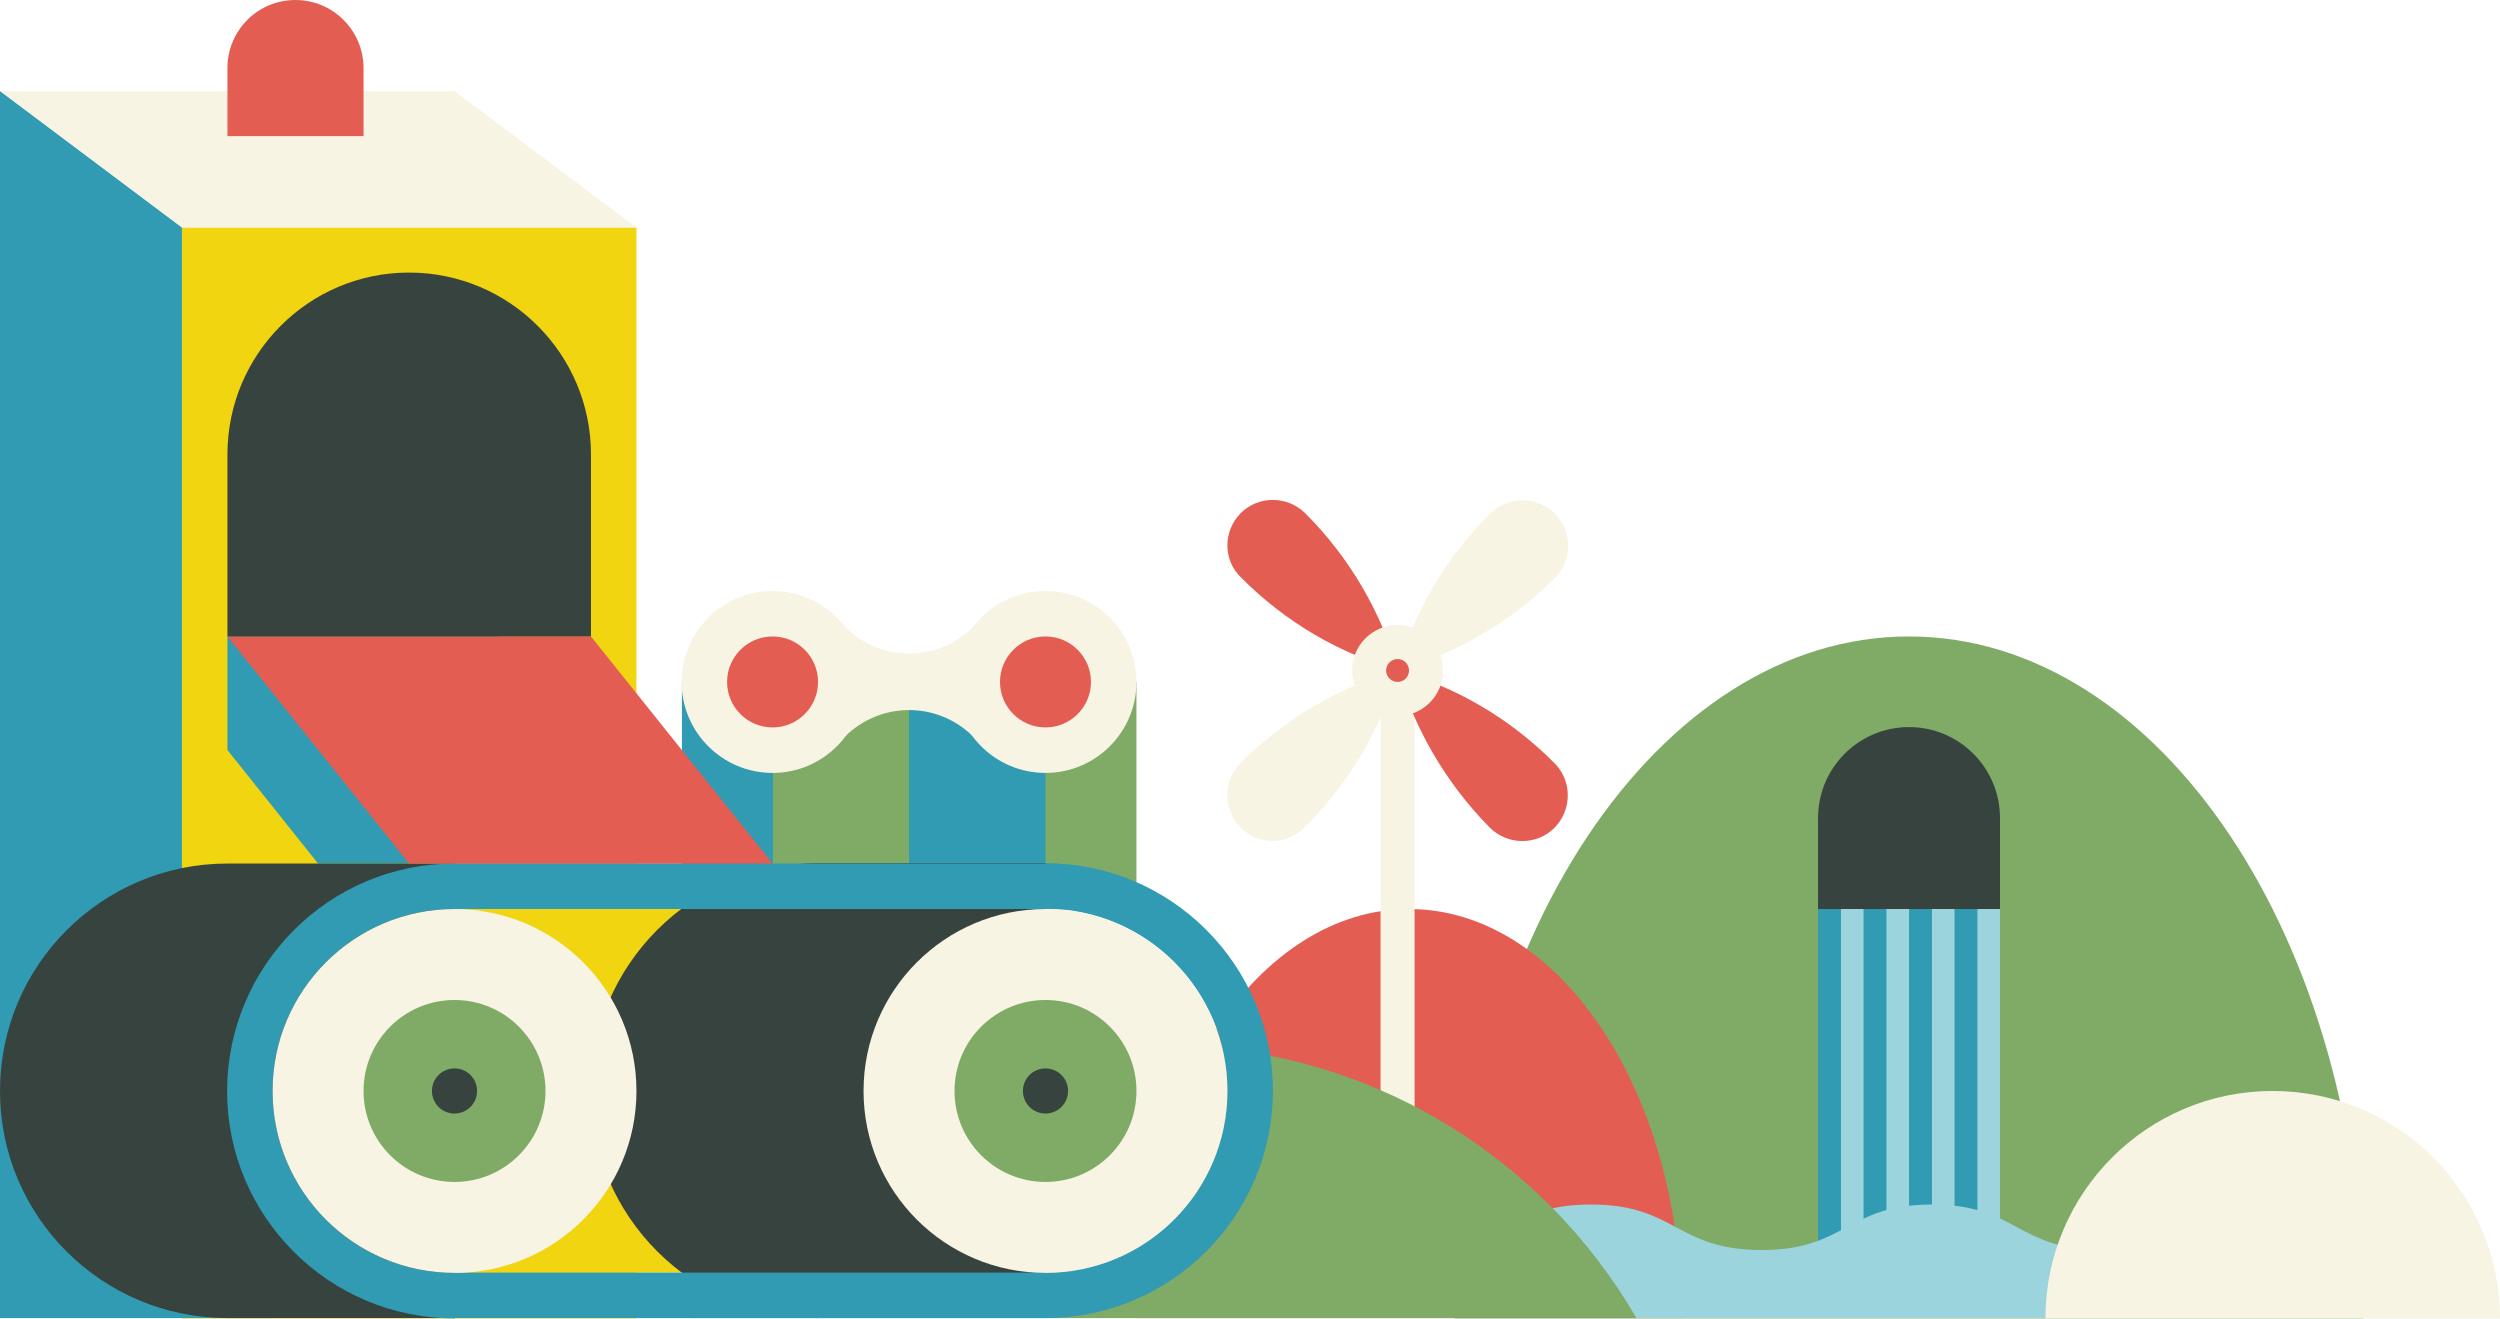
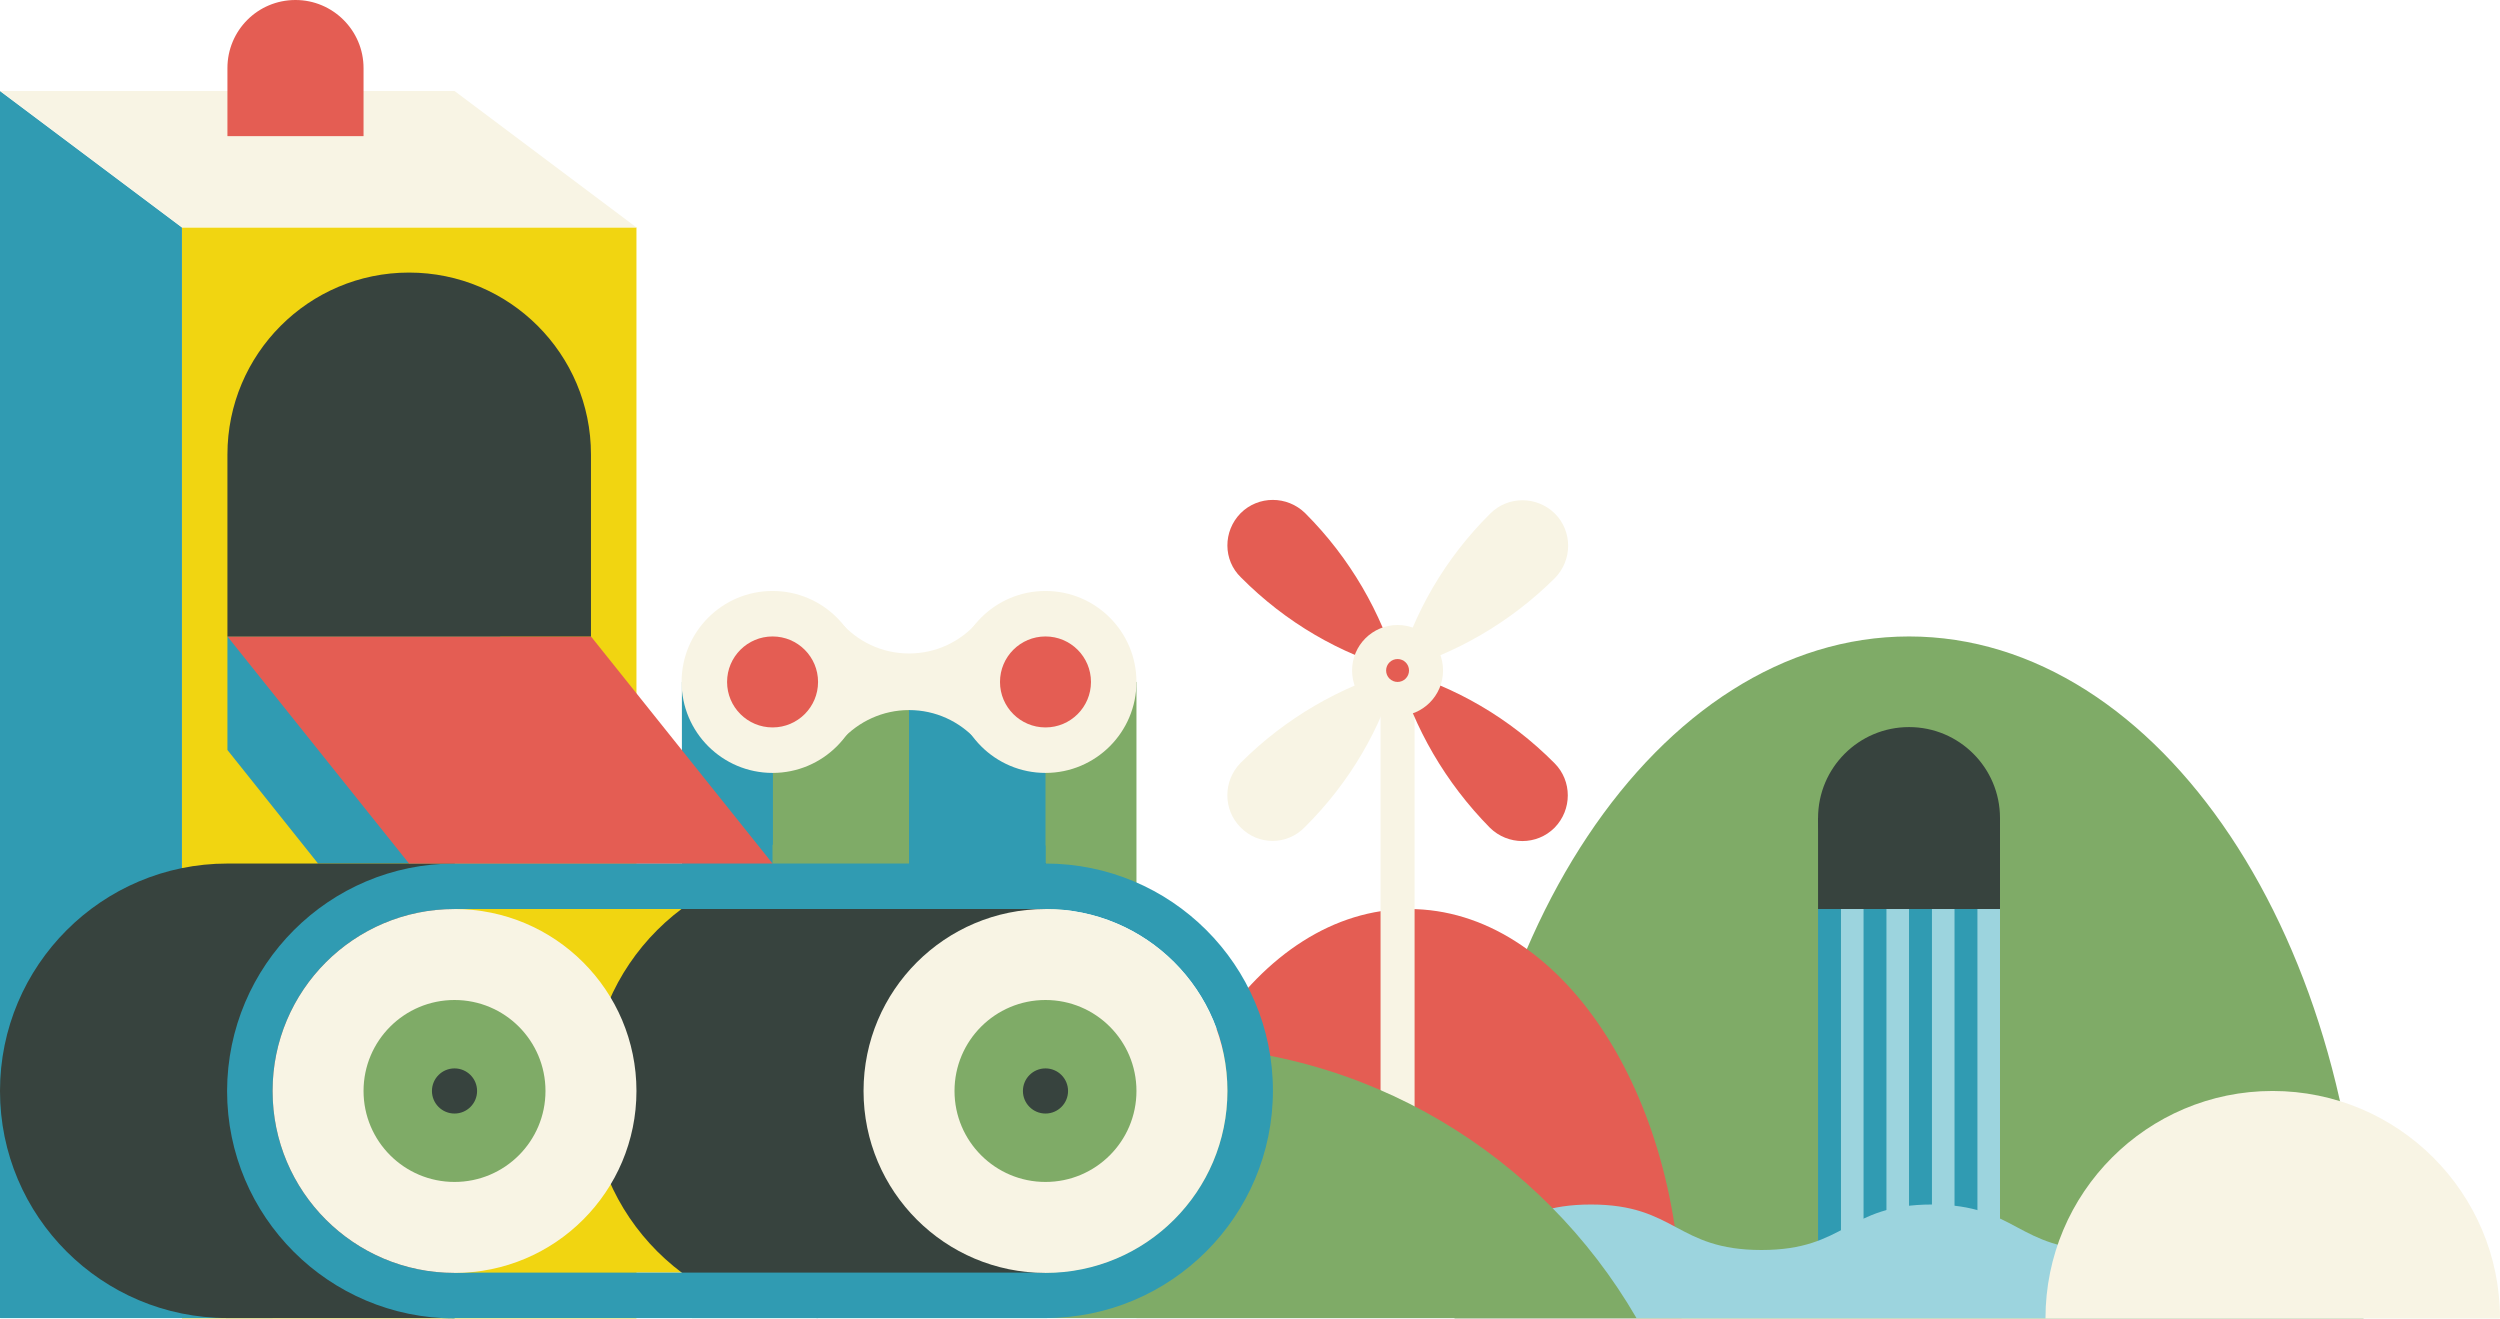
<svg xmlns="http://www.w3.org/2000/svg" width="720" height="379.6" viewBox="100 -89.6 720 379.6" enable-background="new 100 -89.6 720 379.6">
  <path fill="#7FAB67" d="M649.8 93.7c72.3 0 130.9 87.9 130.9 196.4h-261.8c0-108.5 58.6-196.4 130.9-196.4z" />
  <path fill="#309BB2" d="M623.6 172.2h52.4v104.7h-52.4z" />
  <path fill="#E45D53" d="M505.8 172.2c43.4 0 78.5 52.7 78.5 117.8h-157c0-65 35.1-117.8 78.5-117.8z" />
  <path fill="#9CD4DE" d="M100 290c24.5 0 286.3-19.6 310.9-19.6 24.5 0 24.5-13.1 49.1-13.1 24.5 0 24.5 13.1 49.1 13.1 24.5 0 24.5-13.1 49.1-13.1 24.5 0 24.5 13.1 49.1 13.1 24.5 0 24.5-13.1 49.1-13.1 24.5 0 24.5 13.1 49.1 13.1 24.5 0 89.9 19.6 114.5 19.6h-720z" />
  <path fill="#F8F4E4" d="M497.6 103.5h9.8v153.8h-9.8z" />
  <path fill="#E45D53" d="M502.5 103.5c16.6 4.7 32.2 13.6 45.2 26.7 5.1 5.1 5.1 13.4 0 18.6-5.1 5.1-13.4 5.1-18.6 0-12.9-13.1-21.8-28.7-26.6-45.3zM457.3 58.2c5.1-5.1 13.4-5.1 18.6 0 13 13 21.9 28.7 26.7 45.2-16.6-4.7-32.2-13.6-45.2-26.7-5.2-5-5.2-13.3-.1-18.5z" />
  <path fill="#F8F4E4" d="M502.5 103.5c4.7-16.6 13.6-32.2 26.7-45.2 5.1-5.1 13.4-5.1 18.6 0 5.1 5.1 5.1 13.4 0 18.6-13.1 13-28.7 21.8-45.3 26.6zM457.3 148.7c-5.1-5.1-5.1-13.4 0-18.6 13-13 28.7-21.9 45.2-26.7-4.7 16.6-13.6 32.2-26.7 45.2-5.1 5.3-13.4 5.3-18.5.1z" />
  <circle fill="#F8F4E4" cx="502.5" cy="103.5" r="13.1" />
  <circle fill="#E45D53" cx="502.5" cy="103.5" r="3.3" />
  <path fill="#7FAB67" d="M571.3 290h-272c27.2-46.9 77.9-78.5 136-78.5s108.8 31.6 136 78.5z" />
  <path fill="#F1D511" d="M257.1 172.2h65.5v104.7h-65.5zM152.4-24.1h130.9v314.2h-130.9z" />
  <path fill="#F8F4E4" d="M754.5 224.6c36.1 0 65.5 29.3 65.5 65.5h-130.9c0-36.2 29.3-65.5 65.4-65.5z" />
  <path fill="#309BB2" d="M100-63.4v353.4h78.5l-26.1-65.4v-248.7z" />
  <path fill="#7FAB67" d="M296.4 106.8h130.9v65.5h-130.9z" />
  <path fill="#309BB2" d="M361.8 106.8h39.3v65.5h-39.3zM296.4 106.8h26.2v65.5h-26.2z" />
  <g fill="#F8F4E4">
    <circle cx="322.5" cy="106.8" r="26.2" />
    <circle cx="401.1" cy="106.8" r="26.2" />
    <path d="M342.1 89.6c4.8 5.5 11.8 9 19.7 9s14.9-3.5 19.7-9h14.4v33.8h-14.8c-4.8-5.2-11.6-8.5-19.3-8.5-7.6 0-14.5 3.3-19.3 8.5h-14.3v-33.9l13.9.1z" />
  </g>
  <circle fill="#E45D53" cx="322.5" cy="106.8" r="13.1" />
  <circle fill="#E45D53" cx="401.1" cy="106.8" r="13.1" />
  <path fill="#309BB2" d="M165.5 93.7h78.5l52.4 65.4h-104.8l-26.1-32.7z" />
-   <path fill="#37433E" d="M165.5 290c-36.2 0-65.5-29.3-65.5-65.4s29.3-65.5 65.5-65.5h65.5v130.9h-65.5zM335.6 290c-36.1 0-65.5-29.3-65.5-65.5 0-36.1 29.3-65.5 65.5-65.5h65.5v130.9h-65.5v.1z" />
-   <path fill="#309BB2" d="M401.1 276.9c28.9 0 52.4-23.4 52.4-52.4 0-28.9-23.4-52.4-52.4-52.4v-13.1c36.1 0 65.5 29.3 65.5 65.5 0 36.1-29.3 65.5-65.5 65.5v-13.1zM230.9 159.1v13.1c-28.9 0-52.4 23.4-52.4 52.4 0 28.9 23.4 52.4 52.4 52.4v13.1c-36.1 0-65.5-29.3-65.5-65.5.1-36.2 29.4-65.5 65.5-65.5zM230.9 159.1h170.2v13.1h-170.2zM230.9 276.9h170.2v13.1h-170.2z" />
+   <path fill="#37433E" d="M165.5 290c-36.2 0-65.5-29.3-65.5-65.4s29.3-65.5 65.5-65.5h65.5v130.9h-65.5zM335.6 290c-36.1 0-65.5-29.3-65.5-65.5 0-36.1 29.3-65.4 65.5-65.4h65.5v130.8h-65.5v.1z" />
+   <path fill="#309BB2" d="M361.8 153.9h39.3v10.7h-39.3z" />
+   <path fill="#7FAB67" d="M322.5 153.7h39.3v10.7h-39.3z" />
+   <path fill="#309BB2" d="M401.1 276.9c28.9 0 52.4-23.4 52.4-52.4 0-28.9-23.4-52.3-52.4-52.3v-13.1c36.1 0 65.5 29.2 65.5 65.4 0 36.1-29.3 65.5-65.5 65.5v-13.1zM230.9 159.1v13.1c-28.9 0-52.4 23.4-52.4 52.4 0 28.9 23.4 52.4 52.4 52.4v13.1c-36.1 0-65.5-29.3-65.5-65.5.1-36.2 29.4-65.5 65.5-65.5zM230.9 159.1h170.2v13.1h-170.2zM230.9 276.9h170.2v13.1h-170.2z" />
  <circle fill="#F8F4E4" cx="401.1" cy="224.6" r="52.4" />
  <circle fill="#7FAB67" cx="401.1" cy="224.6" r="26.2" />
  <circle fill="#37433E" cx="401.1" cy="224.6" r="6.5" />
  <circle fill="#F8F4E4" cx="230.9" cy="224.6" r="52.4" />
  <circle fill="#7FAB67" cx="230.9" cy="224.6" r="26.2" />
  <circle fill="#37433E" cx="230.9" cy="224.6" r="6.5" />
  <path fill="#E45D53" d="M217.8 159.1h104.7l-52.3-65.4h-104.7z" />
  <path fill="#37433E" d="M217.8-11.1c28.9 0 52.4 23.4 52.4 52.4v52.4h-104.7v-52.4c0-28.9 23.4-52.4 52.3-52.4z" />
  <path fill="#F8F4E4" d="M152.4-24.1l-52.4-39.3h130.9l52.4 39.3z" />
  <path fill="#E45D53" d="M185.1-89.6c10.8 0 19.6 8.8 19.6 19.6v19.6h-39.2v-19.6c0-10.8 8.7-19.6 19.6-19.6z" />
  <circle fill="#37433E" cx="649.8" cy="146" r="26.2" />
  <path fill="#37433E" d="M623.6 146h52.4v26.2h-52.4z" />
  <path fill="#9CD4DE" d="M656.4 172.2h6.5v104.7h-6.5zM669.5 172.2h6.5v104.7h-6.5zM643.3 172.2h6.5v104.7h-6.5zM630.2 172.2h6.5v104.7h-6.5z" />
</svg>
